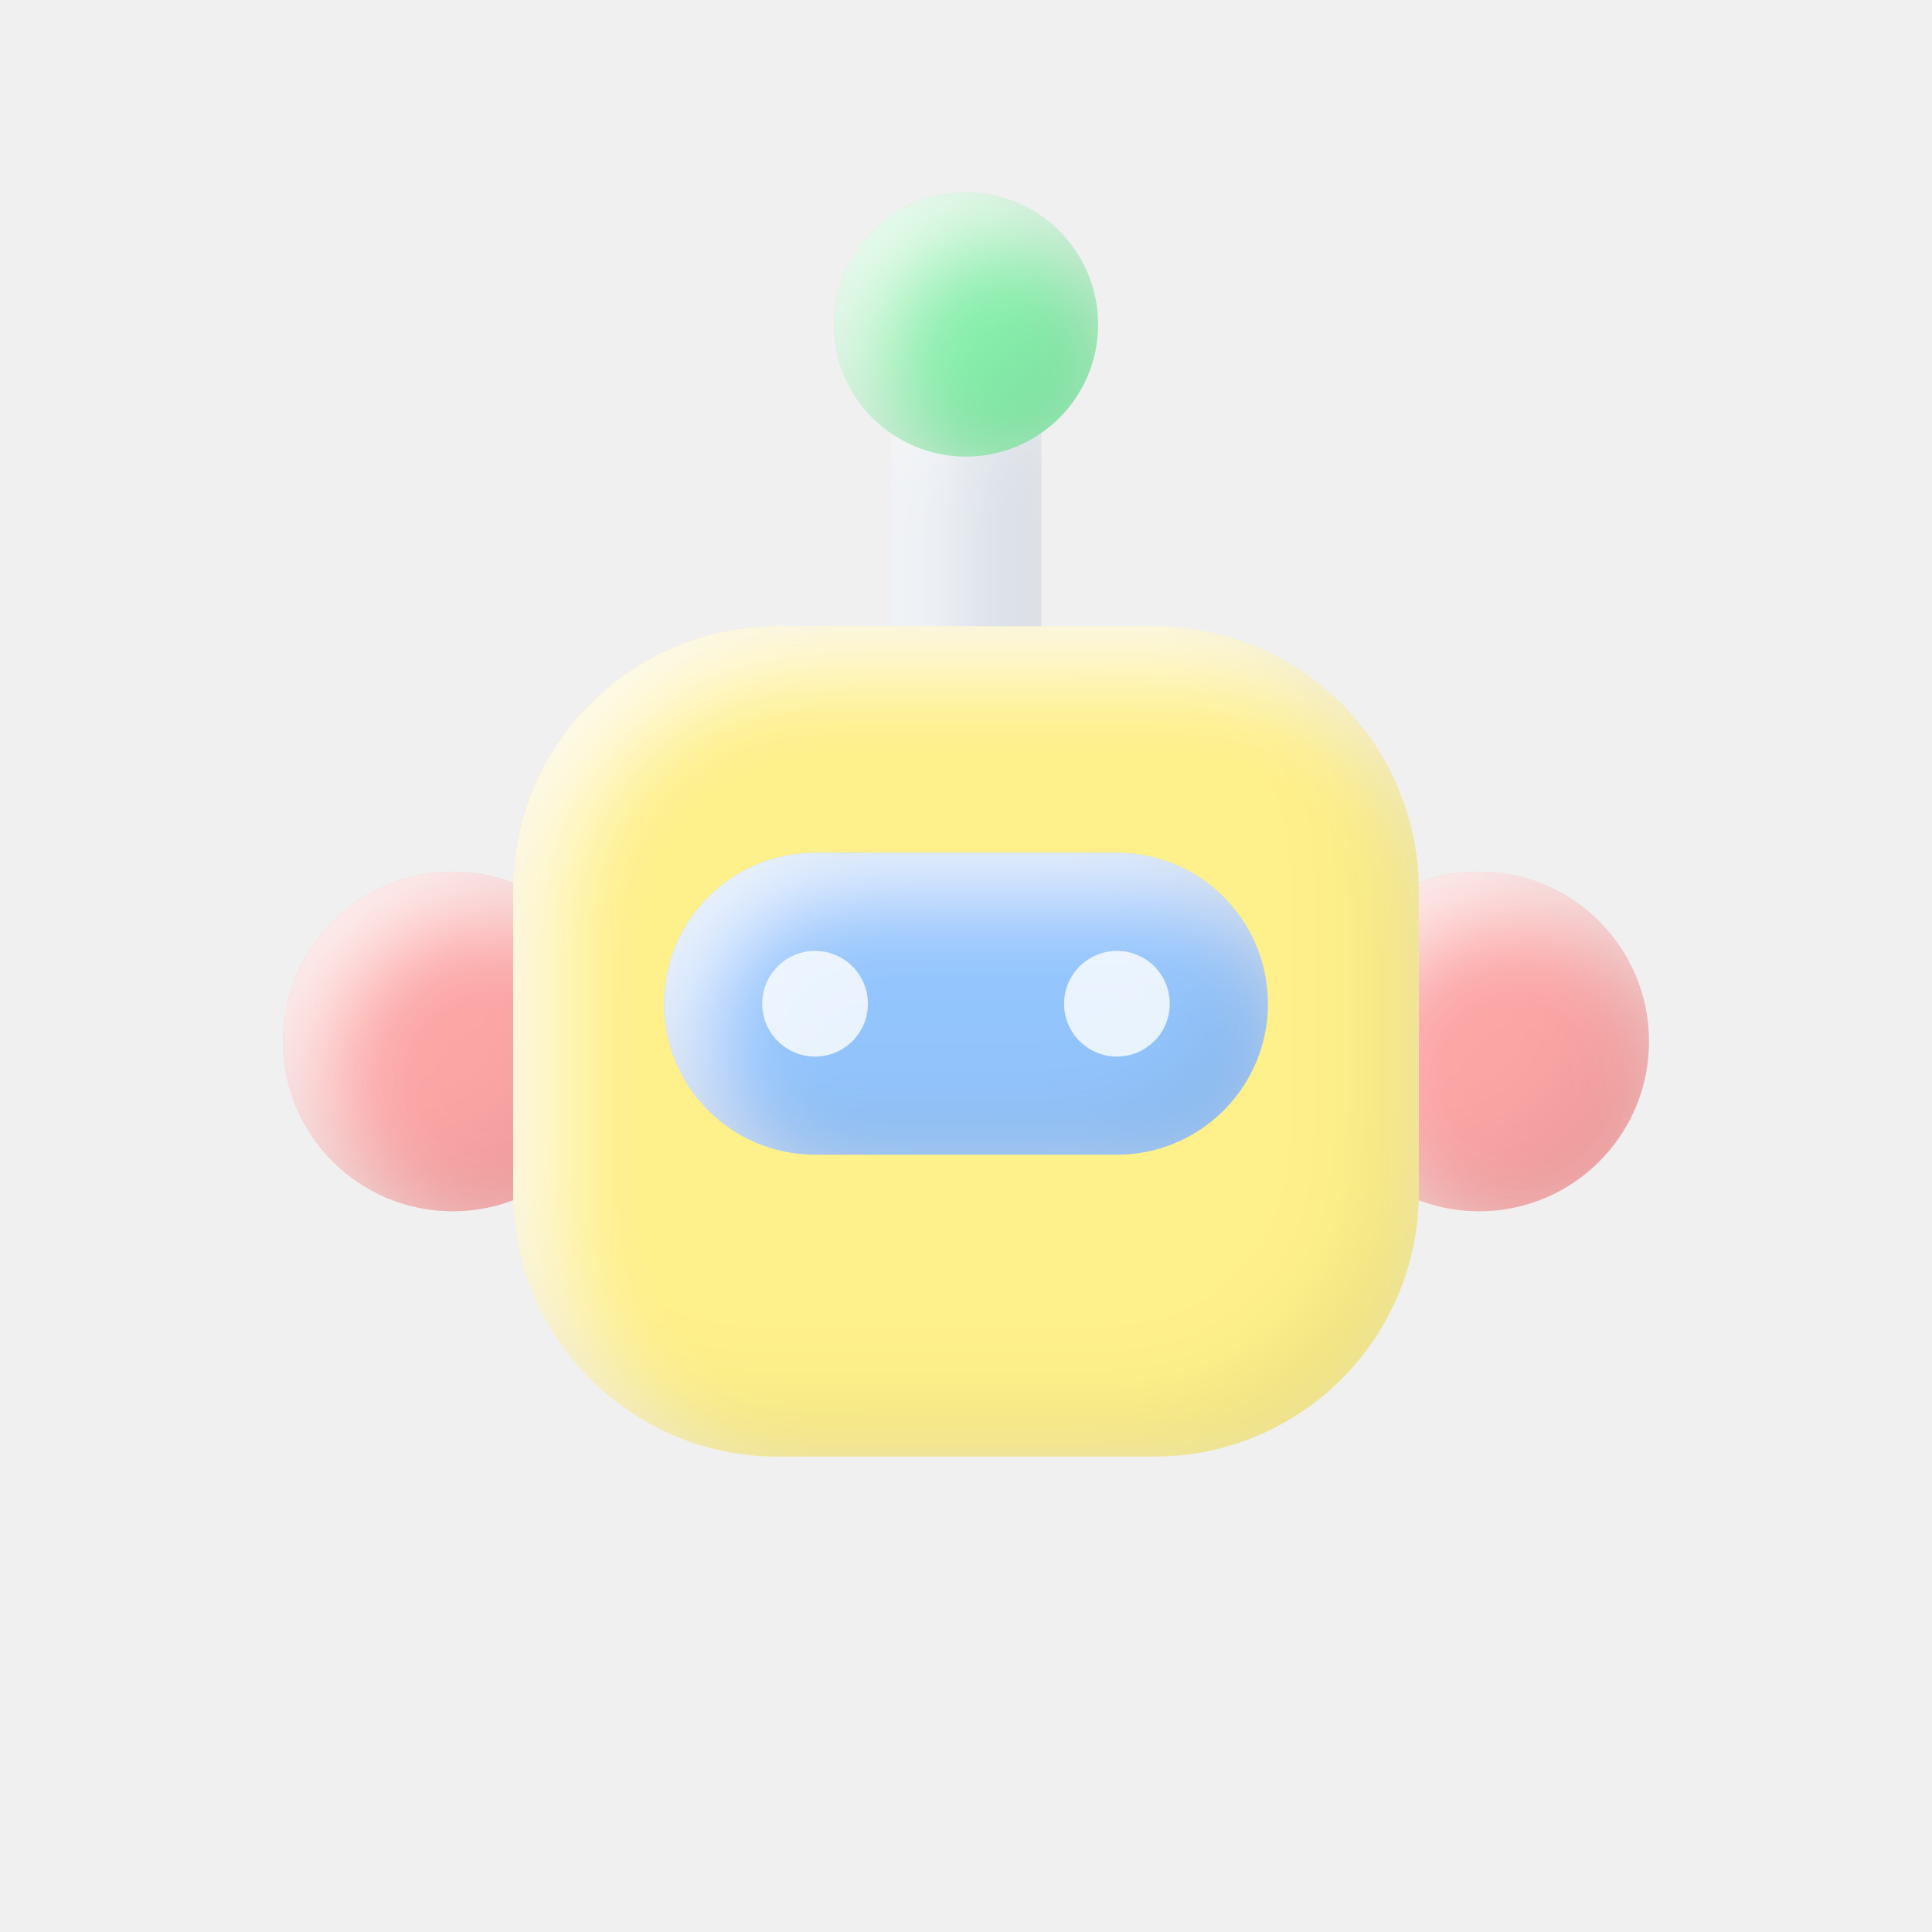
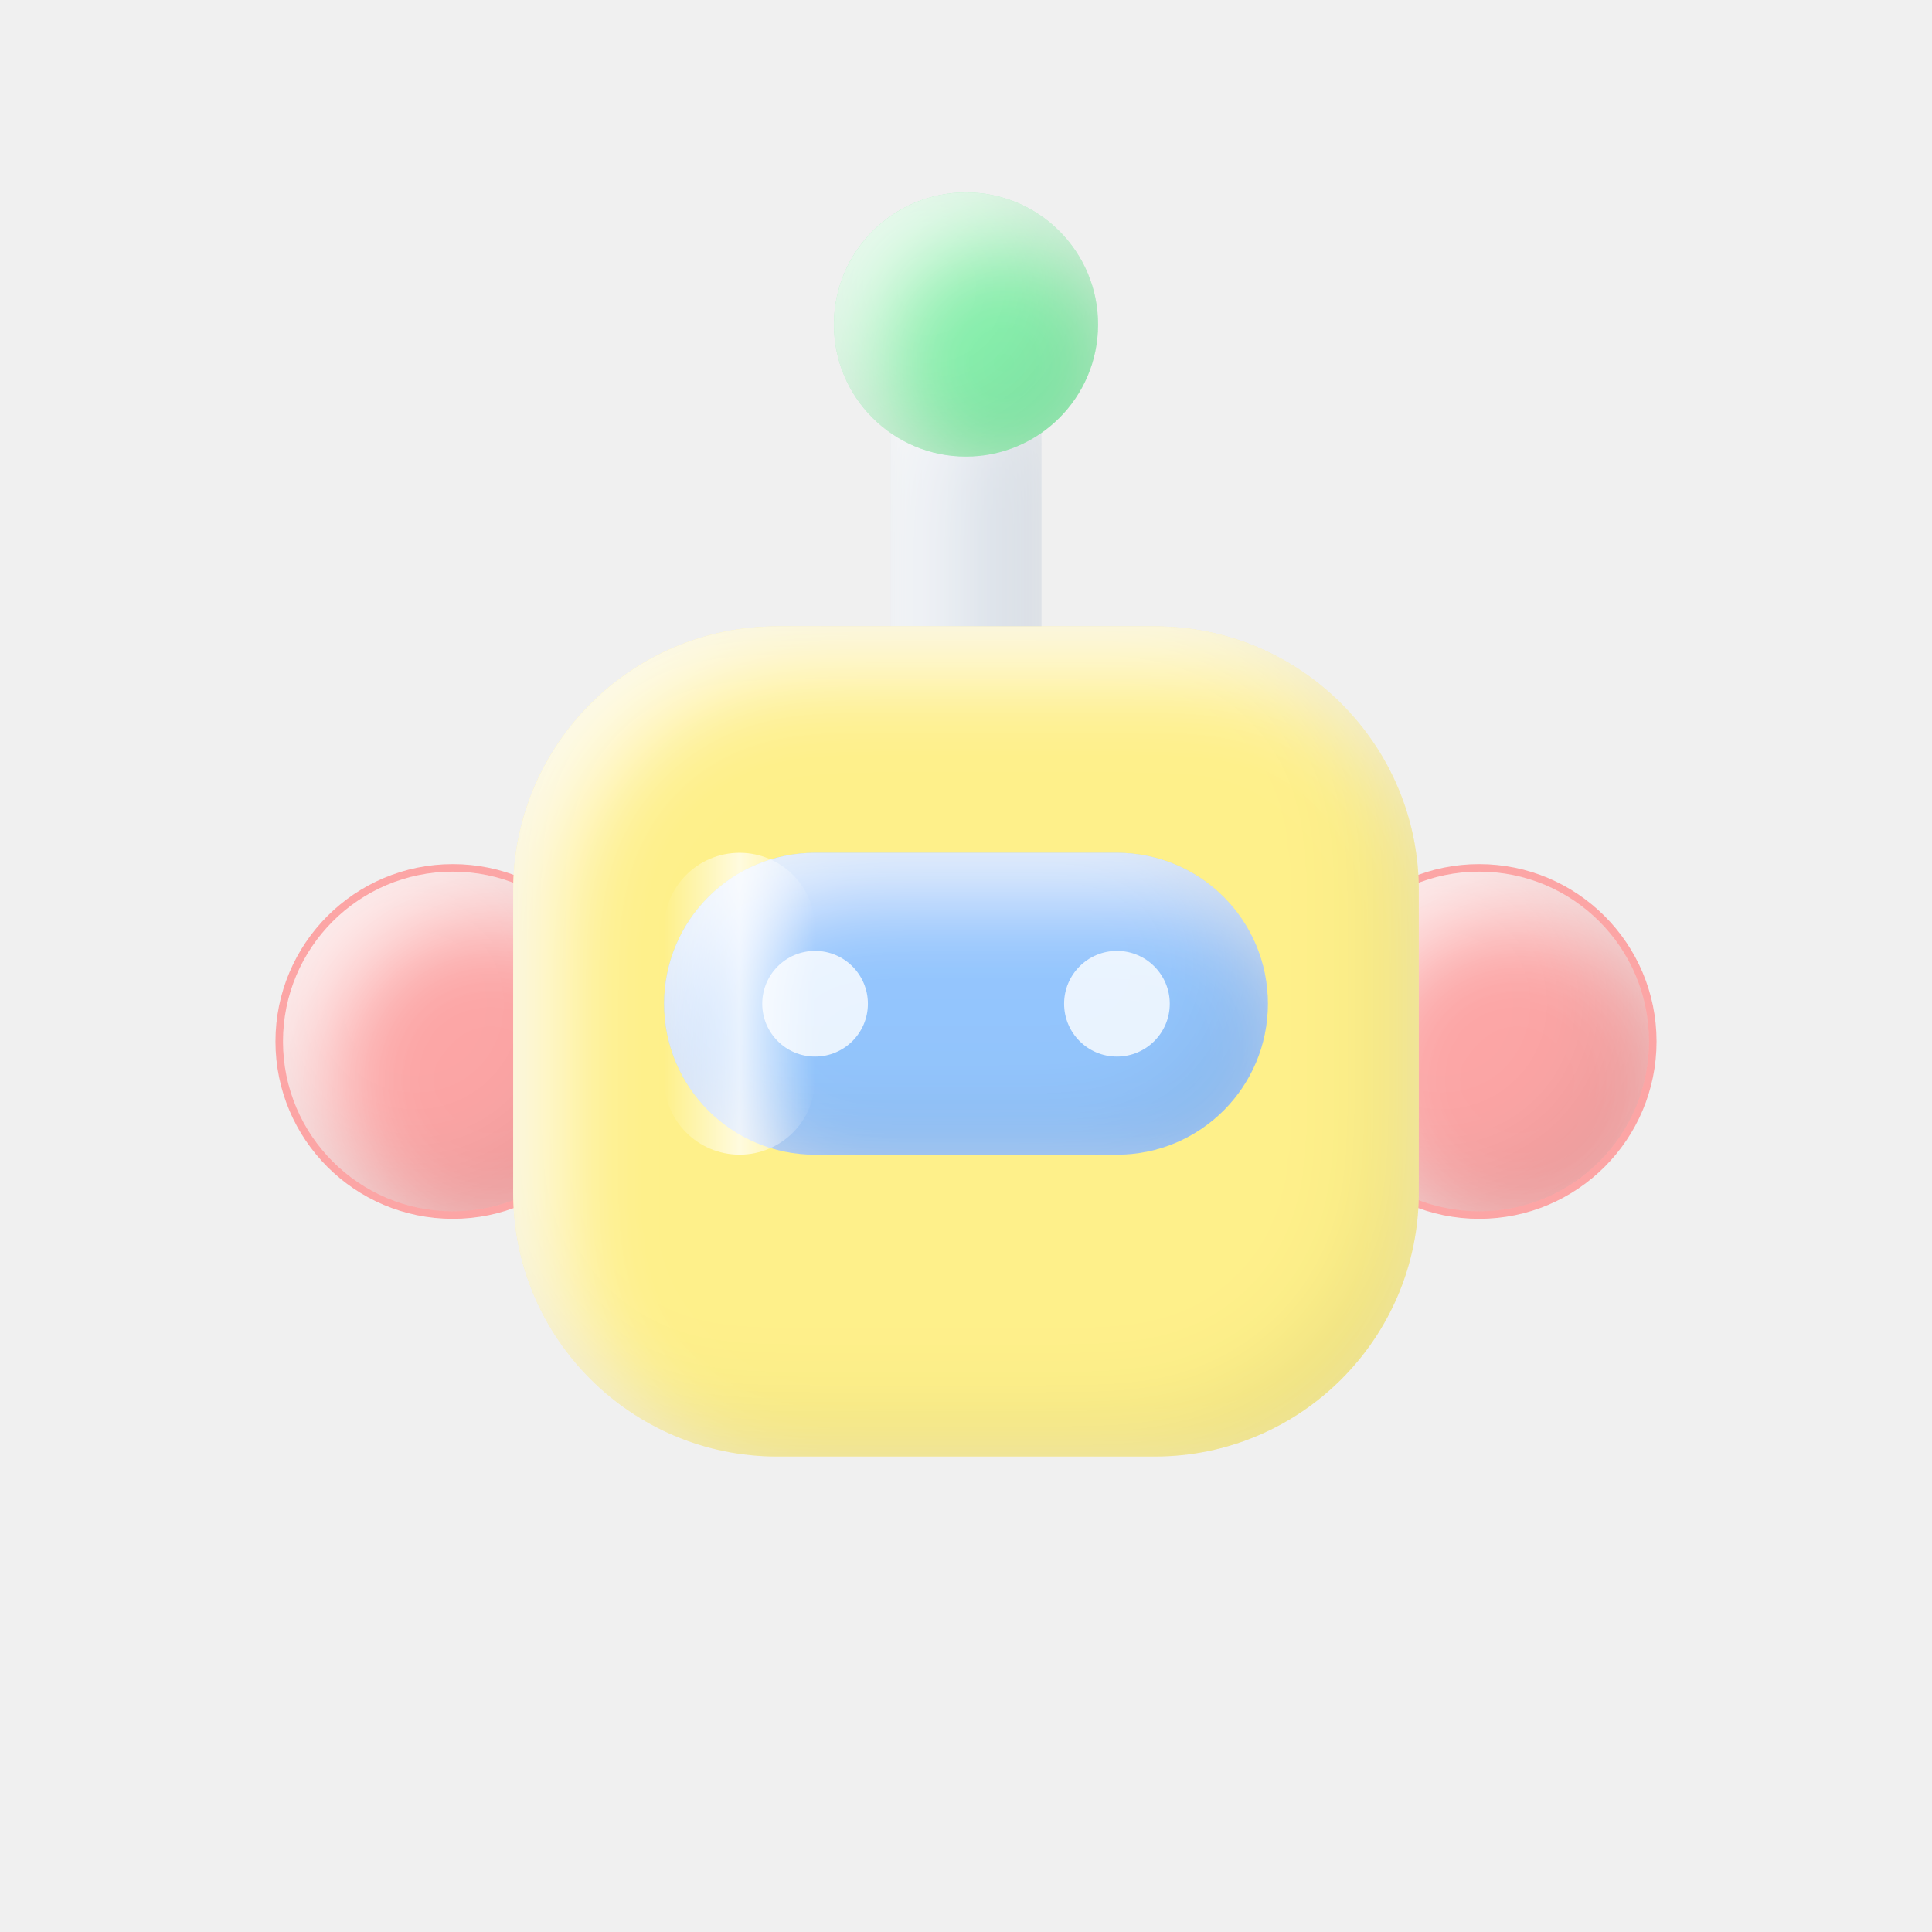
<svg xmlns="http://www.w3.org/2000/svg" viewBox="0 0 512 512" width="100%" height="100%">
  <defs>
    <filter id="clay-inner" x="-20%" y="-20%" width="140%" height="140%">
      <feDropShadow dx="8" dy="16" stdDeviation="12" flood-color="#0F172A" flood-opacity="0.2" />
      <feOffset dx="10" dy="10" />
      <feGaussianBlur stdDeviation="12" result="offset-blur" />
      <feComposite operator="out" in="SourceGraphic" in2="offset-blur" result="inverse" />
      <feFlood flood-color="white" flood-opacity="0.8" result="color" />
      <feComposite operator="in" in="color" in2="inverse" result="shadow1" />
      <feOffset dx="-10" dy="-10" in="SourceGraphic" />
      <feGaussianBlur stdDeviation="12" result="offset-blur2" />
      <feComposite operator="out" in="SourceGraphic" in2="offset-blur2" result="inverse2" />
      <feFlood flood-color="black" flood-opacity="0.15" result="color2" />
      <feComposite operator="in" in="color2" in2="inverse2" result="shadow2" />
      <feMerge>
        <feMergeNode in="SourceGraphic" />
        <feMergeNode in="shadow1" />
        <feMergeNode in="shadow2" />
      </feMerge>
    </filter>
+     <linearGradient id="scanline" x1="0%" y1="0%" x2="100%" y2="0%">
+       <stop offset="0%" stop-color="rgba(255,255,255,0)" />
+       <stop offset="50%" stop-color="rgba(255,255,255,0.9)" />
+       <stop offset="100%" stop-color="rgba(255,255,255,0)" />
+     </linearGradient>
  </defs>
-   <circle cx="120" cy="276" r="45" fill="#FCA5A5" filter="url(#clay-inner)" />
-   <circle cx="392" cy="276" r="45" fill="#FCA5A5" filter="url(#clay-inner)" />
-   <rect x="236" y="96" width="40" height="120" rx="20" fill="#E2E8F0" filter="url(#clay-inner)" />
-   <circle cx="256" cy="86" r="35" fill="#86EFAC" filter="url(#clay-inner)" />
-   <rect x="136" y="166" width="240" height="220" rx="70" fill="#FEF08A" filter="url(#clay-inner)" />
-   <rect x="176" y="226" width="160" height="80" rx="40" fill="#93C5FD" filter="url(#clay-inner)" />
-   <circle cx="216" cy="266" r="14" fill="#FFFFFF" opacity="0.8" />
-   <circle cx="296" cy="266" r="14" fill="#FFFFFF" opacity="0.8" />
+   <g>
+     <animateTransform attributeName="transform" type="translate" values="0,0; 0,-15; 0,0" dur="4s" repeatCount="indefinite" />
+     <circle cx="120" cy="276" r="45" fill="none" stroke="#FCA5A5" stroke-width="4">
+       <animate attributeName="r" values="45; 80; 90" dur="2s" repeatCount="indefinite" />
+       <animate attributeName="opacity" values="0.8; 0.2; 0" dur="2s" repeatCount="indefinite" />
+     </circle>
+     <circle cx="392" cy="276" r="45" fill="none" stroke="#FCA5A5" stroke-width="4">
+       <animate attributeName="r" values="45; 80; 90" dur="2s" repeatCount="indefinite" />
+       <animate attributeName="opacity" values="0.8; 0.2; 0" dur="2s" repeatCount="indefinite" />
+     </circle>
+     <circle cx="120" cy="276" r="45" fill="#FCA5A5" filter="url(#clay-inner)" />
+     <circle cx="392" cy="276" r="45" fill="#FCA5A5" filter="url(#clay-inner)" />
+     <rect x="236" y="96" width="40" height="120" rx="20" fill="#E2E8F0" filter="url(#clay-inner)" />
+     <circle cx="256" cy="86" r="35" fill="#86EFAC" filter="url(#clay-inner)">
+       <animate attributeName="r" values="35; 42; 35" dur="1.5s" repeatCount="indefinite" />
+       <animate attributeName="fill" values="#86EFAC; #4ADE80; #86EFAC" dur="1.5s" repeatCount="indefinite" />
+     </circle>
+     <rect x="136" y="166" width="240" height="220" rx="70" fill="#FEF08A" filter="url(#clay-inner)" />
+     <rect x="176" y="226" width="160" height="80" rx="40" fill="#93C5FD" filter="url(#clay-inner)" />
+     <rect x="176" y="226" width="40" height="80" rx="20" fill="url(#scanline)" opacity="0.8">
+       <animate attributeName="x" values="176; 296; 176" dur="3s" repeatCount="indefinite" />
+     </rect>
+     <circle cx="216" cy="266" r="14" fill="#FFFFFF" opacity="0.8">
+       <animate attributeName="opacity" values="0.8; 0.3; 0.8" dur="4s" repeatCount="indefinite" />
+     </circle>
+     <circle cx="296" cy="266" r="14" fill="#FFFFFF" opacity="0.8">
+       <animate attributeName="opacity" values="0.8; 0.3; 0.8" dur="4s" repeatCount="indefinite" />
+     </circle>
+   </g>
</svg>
